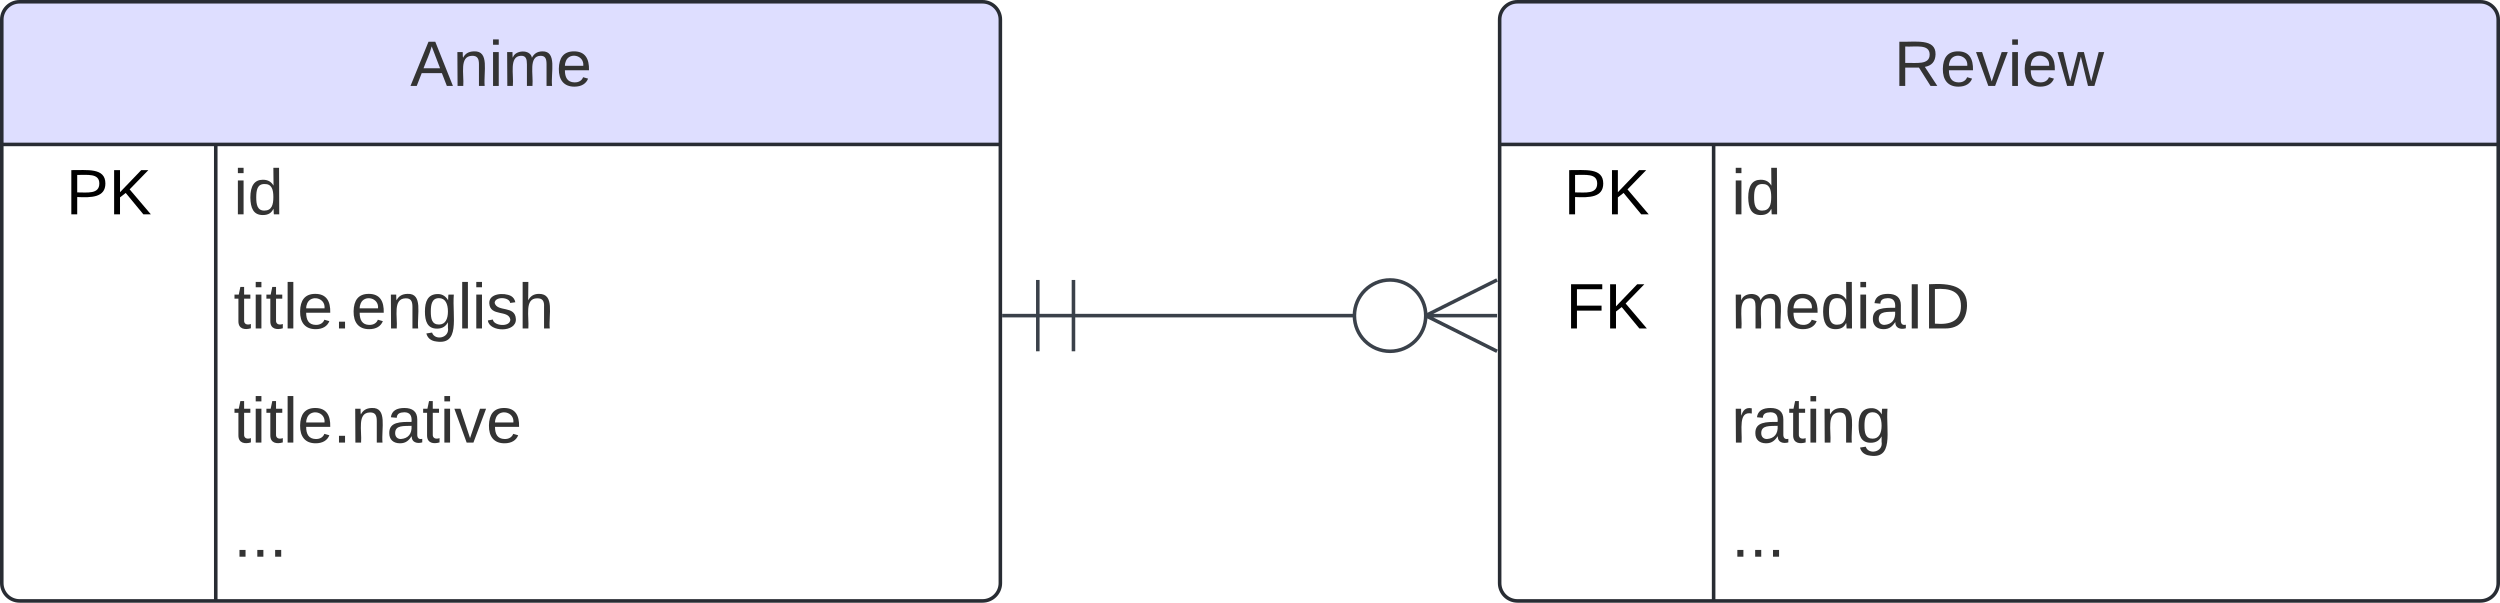
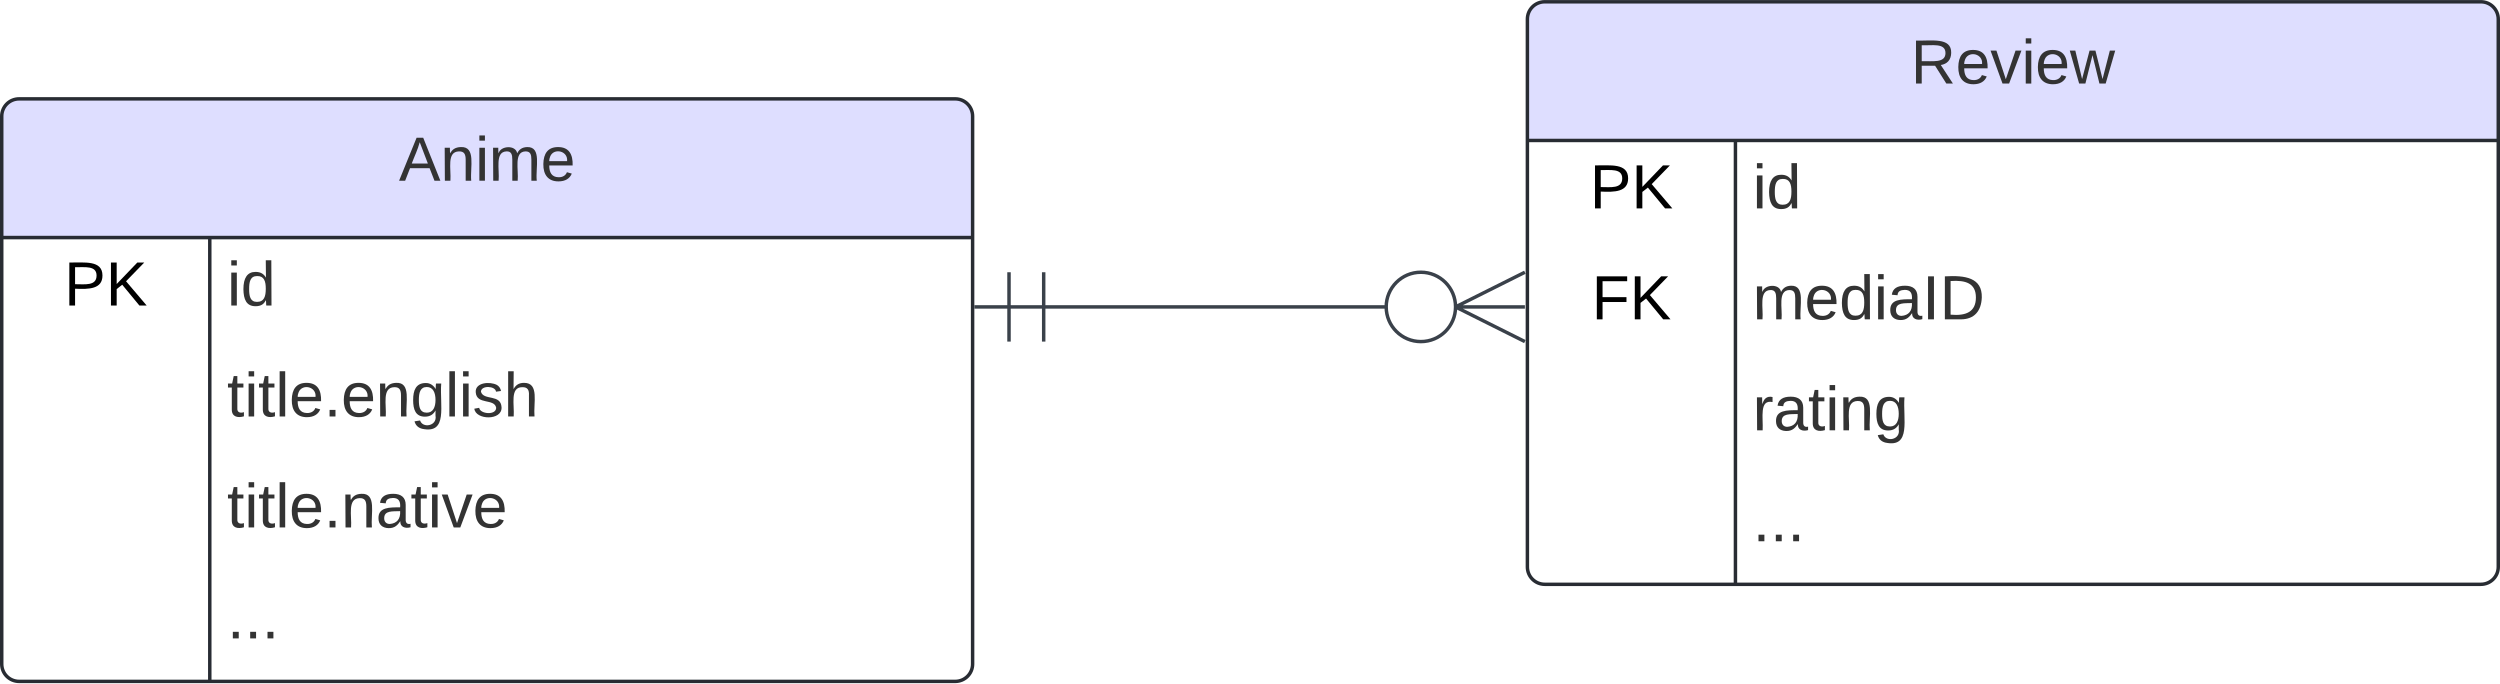
- <svg xmlns="http://www.w3.org/2000/svg" xmlns:ns1="lucid" xmlns:xlink="http://www.w3.org/1999/xlink" width="701" height="169">
-   <g transform="translate(1320.5 240.5)" ns1:page-tab-id="0_0">
+ <svg xmlns="http://www.w3.org/2000/svg" xmlns:ns1="lucid" xmlns:xlink="http://www.w3.org/1999/xlink" width="721" height="197.01">
+   <g transform="translate(1320.5 268.5143)" ns1:page-tab-id="0_0">
    <path d="M-1500-500h1000V0h-1000z" fill="#fff" />
    <path d="M-1320-235a5 5 0 0 1 5-5h270a5 5 0 0 1 5 5v158a5 5 0 0 1-5 5h-270a5 5 0 0 1-5-5z" fill="#fff" />
    <path d="M-1320-200v-35a5 5 0 0 1 5-5h270a5 5 0 0 1 5 5v35" fill="#dedeff" />
    <path d="M-1320-235a5 5 0 0 1 5-5h270a5 5 0 0 1 5 5v158a5 5 0 0 1-5 5h-270a5 5 0 0 1-5-5zM-1320-200h280M-1260-200v128" stroke="#282c33" fill="none" />
    <use xlink:href="#a" transform="matrix(1,0,0,1,-1310,-240) translate(104.55 23.6)" />
    <use xlink:href="#b" transform="matrix(1,0,0,1,-1315,-197.5) translate(13 17.1)" />
    <use xlink:href="#c" transform="matrix(1,0,0,1,-1255,-197.5) translate(0 17.1)" />
    <use xlink:href="#d" transform="matrix(1,0,0,1,-1255,-165.5) translate(0 17.1)" />
    <use xlink:href="#e" transform="matrix(1,0,0,1,-1255,-133.5) translate(0 17.1)" />
    <use xlink:href="#f" transform="matrix(1,0,0,1,-1255,-101.5) translate(0 17.1)" />
-     <path d="M-900-235a5 5 0 0 1 5-5h270a5 5 0 0 1 5 5v158a5 5 0 0 1-5 5h-270a5 5 0 0 1-5-5z" fill="#fff" />
-     <path d="M-900-200v-35a5 5 0 0 1 5-5h270a5 5 0 0 1 5 5v35" fill="#dedeff" />
-     <path d="M-900-235a5 5 0 0 1 5-5h270a5 5 0 0 1 5 5v158a5 5 0 0 1-5 5h-270a5 5 0 0 1-5-5zM-900-200h280M-840-200v128" stroke="#282c33" fill="none" />
-     <use xlink:href="#g" transform="matrix(1,0,0,1,-890,-240) translate(100.575 23.6)" />
-     <use xlink:href="#b" transform="matrix(1,0,0,1,-895,-197.5) translate(13 17.1)" />
-     <use xlink:href="#c" transform="matrix(1,0,0,1,-835,-197.5) translate(0 17.1)" />
-     <use xlink:href="#h" transform="matrix(1,0,0,1,-895,-165.5) translate(13.525 17.1)" />
-     <use xlink:href="#i" transform="matrix(1,0,0,1,-835,-165.5) translate(0 17.1)" />
-     <use xlink:href="#j" transform="matrix(1,0,0,1,-835,-133.5) translate(0 17.1)" />
-     <use xlink:href="#f" transform="matrix(1,0,0,1,-835,-101.5) translate(0 17.1)" />
-     <path d="M-1019.5-152h79M-1039.5-152h20m-10 10v-20m10 20v-20" stroke="#3a414a" fill="none" />
-     <path d="M-900.72-152h-20m20-10l-20 10m20 10l-20-10m0 0c0 5.54-4.48 10-10 10-5.53 0-10-4.46-10-10 0-5.5 4.47-10 10-10 5.52 0 10 4.5 10 10z" stroke="#3a414a" fill="#fff" />
+     <path d="M-880-263a5 5 0 0 1 5-5h270a5 5 0 0 1 5 5v158a5 5 0 0 1-5 5h-270a5 5 0 0 1-5-5z" fill="#fff" />
+     <path d="M-880-228v-35a5 5 0 0 1 5-5h270a5 5 0 0 1 5 5v35" fill="#dedeff" />
+     <path d="M-880-263a5 5 0 0 1 5-5h270a5 5 0 0 1 5 5v158a5 5 0 0 1-5 5h-270a5 5 0 0 1-5-5zM-880-228h280M-820-228v128" stroke="#282c33" fill="none" />
+     <use xlink:href="#g" transform="matrix(1,0,0,1,-870,-268.0143) translate(100.575 23.6)" />
+     <use xlink:href="#b" transform="matrix(1,0,0,1,-875,-225.5143) translate(13 17.1)" />
+     <use xlink:href="#c" transform="matrix(1,0,0,1,-815,-225.5143) translate(0 17.1)" />
+     <use xlink:href="#h" transform="matrix(1,0,0,1,-875,-193.5143) translate(13.525 17.1)" />
+     <use xlink:href="#i" transform="matrix(1,0,0,1,-815,-193.5143) translate(0 17.1)" />
+     <use xlink:href="#j" transform="matrix(1,0,0,1,-815,-161.5143) translate(0 17.1)" />
+     <use xlink:href="#f" transform="matrix(1,0,0,1,-815,-129.5143) translate(0 17.1)" />
+     <path d="M-1019.5-180h99M-1039.5-180h20m-10 10v-20m10 20v-20" stroke="#3a414a" fill="none" />
+     <path d="M-880.72-180h-20m20-10l-20 10m20 10l-20-10m0 0c0 5.52-4.48 10-10 10-5.53 0-10-4.48-10-10s4.47-10 10-10c5.52 0 10 4.48 10 10z" stroke="#3a414a" fill="#fff" />
    <defs>
      <path fill="#333" d="M205 0l-28-72H64L36 0H1l101-248h38L239 0h-34zm-38-99l-47-123c-12 45-31 82-46 123h93" id="k" />
      <path fill="#333" d="M117-194c89-4 53 116 60 194h-32v-121c0-31-8-49-39-48C34-167 62-67 57 0H25l-1-190h30c1 10-1 24 2 32 11-22 29-35 61-36" id="l" />
      <path fill="#333" d="M24-231v-30h32v30H24zM24 0v-190h32V0H24" id="m" />
      <path fill="#333" d="M210-169c-67 3-38 105-44 169h-31v-121c0-29-5-50-35-48C34-165 62-65 56 0H25l-1-190h30c1 10-1 24 2 32 10-44 99-50 107 0 11-21 27-35 58-36 85-2 47 119 55 194h-31v-121c0-29-5-49-35-48" id="n" />
      <path fill="#333" d="M100-194c63 0 86 42 84 106H49c0 40 14 67 53 68 26 1 43-12 49-29l28 8c-11 28-37 45-77 45C44 4 14-33 15-96c1-61 26-98 85-98zm52 81c6-60-76-77-97-28-3 7-6 17-6 28h103" id="o" />
      <g id="a">
        <use transform="matrix(0.05,0,0,0.05,0,0)" xlink:href="#k" />
        <use transform="matrix(0.05,0,0,0.05,12,0)" xlink:href="#l" />
        <use transform="matrix(0.05,0,0,0.05,22,0)" xlink:href="#m" />
        <use transform="matrix(0.05,0,0,0.05,25.95,0)" xlink:href="#n" />
        <use transform="matrix(0.05,0,0,0.05,40.9,0)" xlink:href="#o" />
      </g>
      <path d="M30-248c87 1 191-15 191 75 0 78-77 80-158 76V0H30v-248zm33 125c57 0 124 11 124-50 0-59-68-47-124-48v98" id="p" />
      <path d="M194 0L95-120 63-95V0H30v-248h33v124l119-124h40L117-140 236 0h-42" id="q" />
      <g id="b">
        <use transform="matrix(0.05,0,0,0.05,0,0)" xlink:href="#p" />
        <use transform="matrix(0.05,0,0,0.05,12,0)" xlink:href="#q" />
      </g>
      <path fill="#333" d="M85-194c31 0 48 13 60 33l-1-100h32l1 261h-30c-2-10 0-23-3-31C134-8 116 4 85 4 32 4 16-35 15-94c0-66 23-100 70-100zm9 24c-40 0-46 34-46 75 0 40 6 74 45 74 42 0 51-32 51-76 0-42-9-74-50-73" id="r" />
      <g id="c">
        <use transform="matrix(0.05,0,0,0.05,0,0)" xlink:href="#m" />
        <use transform="matrix(0.05,0,0,0.05,3.95,0)" xlink:href="#r" />
      </g>
      <path fill="#333" d="M59-47c-2 24 18 29 38 22v24C64 9 27 4 27-40v-127H5v-23h24l9-43h21v43h35v23H59v120" id="s" />
      <path fill="#333" d="M24 0v-261h32V0H24" id="t" />
      <path fill="#333" d="M33 0v-38h34V0H33" id="u" />
      <path fill="#333" d="M177-190C167-65 218 103 67 71c-23-6-38-20-44-43l32-5c15 47 100 32 89-28v-30C133-14 115 1 83 1 29 1 15-40 15-95c0-56 16-97 71-98 29-1 48 16 59 35 1-10 0-23 2-32h30zM94-22c36 0 50-32 50-73 0-42-14-75-50-75-39 0-46 34-46 75s6 73 46 73" id="v" />
      <path fill="#333" d="M135-143c-3-34-86-38-87 0 15 53 115 12 119 90S17 21 10-45l28-5c4 36 97 45 98 0-10-56-113-15-118-90-4-57 82-63 122-42 12 7 21 19 24 35" id="w" />
      <path fill="#333" d="M106-169C34-169 62-67 57 0H25v-261h32l-1 103c12-21 28-36 61-36 89 0 53 116 60 194h-32v-121c2-32-8-49-39-48" id="x" />
      <g id="d">
        <use transform="matrix(0.05,0,0,0.05,0,0)" xlink:href="#s" />
        <use transform="matrix(0.05,0,0,0.05,5,0)" xlink:href="#m" />
        <use transform="matrix(0.05,0,0,0.05,8.95,0)" xlink:href="#s" />
        <use transform="matrix(0.05,0,0,0.05,13.95,0)" xlink:href="#t" />
        <use transform="matrix(0.05,0,0,0.05,17.9,0)" xlink:href="#o" />
        <use transform="matrix(0.05,0,0,0.05,27.9,0)" xlink:href="#u" />
        <use transform="matrix(0.05,0,0,0.05,32.9,0)" xlink:href="#o" />
        <use transform="matrix(0.05,0,0,0.05,42.9,0)" xlink:href="#l" />
        <use transform="matrix(0.05,0,0,0.05,52.9,0)" xlink:href="#v" />
        <use transform="matrix(0.05,0,0,0.05,62.9,0)" xlink:href="#t" />
        <use transform="matrix(0.05,0,0,0.05,66.85,0)" xlink:href="#m" />
        <use transform="matrix(0.05,0,0,0.05,70.8,0)" xlink:href="#w" />
        <use transform="matrix(0.05,0,0,0.05,79.8,0)" xlink:href="#x" />
      </g>
      <path fill="#333" d="M141-36C126-15 110 5 73 4 37 3 15-17 15-53c-1-64 63-63 125-63 3-35-9-54-41-54-24 1-41 7-42 31l-33-3c5-37 33-52 76-52 45 0 72 20 72 64v82c-1 20 7 32 28 27v20c-31 9-61-2-59-35zM48-53c0 20 12 33 32 33 41-3 63-29 60-74-43 2-92-5-92 41" id="y" />
      <path fill="#333" d="M108 0H70L1-190h34L89-25l56-165h34" id="z" />
      <g id="e">
        <use transform="matrix(0.05,0,0,0.05,0,0)" xlink:href="#s" />
        <use transform="matrix(0.05,0,0,0.05,5,0)" xlink:href="#m" />
        <use transform="matrix(0.05,0,0,0.05,8.95,0)" xlink:href="#s" />
        <use transform="matrix(0.05,0,0,0.05,13.95,0)" xlink:href="#t" />
        <use transform="matrix(0.05,0,0,0.05,17.9,0)" xlink:href="#o" />
        <use transform="matrix(0.05,0,0,0.05,27.9,0)" xlink:href="#u" />
        <use transform="matrix(0.05,0,0,0.05,32.9,0)" xlink:href="#l" />
        <use transform="matrix(0.05,0,0,0.05,42.9,0)" xlink:href="#y" />
        <use transform="matrix(0.05,0,0,0.05,52.9,0)" xlink:href="#s" />
        <use transform="matrix(0.05,0,0,0.05,57.9,0)" xlink:href="#m" />
        <use transform="matrix(0.05,0,0,0.05,61.85,0)" xlink:href="#z" />
        <use transform="matrix(0.05,0,0,0.05,70.85,0)" xlink:href="#o" />
      </g>
      <g id="f">
        <use transform="matrix(0.05,0,0,0.05,0,0)" xlink:href="#u" />
        <use transform="matrix(0.05,0,0,0.05,5,0)" xlink:href="#u" />
        <use transform="matrix(0.05,0,0,0.05,10,0)" xlink:href="#u" />
      </g>
      <path fill="#333" d="M233-177c-1 41-23 64-60 70L243 0h-38l-65-103H63V0H30v-248c88 3 205-21 203 71zM63-129c60-2 137 13 137-47 0-61-80-42-137-45v92" id="A" />
      <path fill="#333" d="M206 0h-36l-40-164L89 0H53L-1-190h32L70-26l43-164h34l41 164 42-164h31" id="B" />
      <g id="g">
        <use transform="matrix(0.05,0,0,0.05,0,0)" xlink:href="#A" />
        <use transform="matrix(0.05,0,0,0.05,12.95,0)" xlink:href="#o" />
        <use transform="matrix(0.05,0,0,0.05,22.95,0)" xlink:href="#z" />
        <use transform="matrix(0.05,0,0,0.05,31.95,0)" xlink:href="#m" />
        <use transform="matrix(0.05,0,0,0.05,35.9,0)" xlink:href="#o" />
        <use transform="matrix(0.05,0,0,0.05,45.9,0)" xlink:href="#B" />
      </g>
      <path d="M63-220v92h138v28H63V0H30v-248h175v28H63" id="C" />
      <g id="h">
        <use transform="matrix(0.05,0,0,0.05,0,0)" xlink:href="#C" />
        <use transform="matrix(0.05,0,0,0.05,10.95,0)" xlink:href="#q" />
      </g>
      <path fill="#333" d="M33 0v-248h34V0H33" id="D" />
      <path fill="#333" d="M30-248c118-7 216 8 213 122C240-48 200 0 122 0H30v-248zM63-27c89 8 146-16 146-99s-60-101-146-95v194" id="E" />
      <g id="i">
        <use transform="matrix(0.05,0,0,0.05,0,0)" xlink:href="#n" />
        <use transform="matrix(0.05,0,0,0.05,14.95,0)" xlink:href="#o" />
        <use transform="matrix(0.05,0,0,0.05,24.95,0)" xlink:href="#r" />
        <use transform="matrix(0.05,0,0,0.05,34.95,0)" xlink:href="#m" />
        <use transform="matrix(0.05,0,0,0.05,38.9,0)" xlink:href="#y" />
        <use transform="matrix(0.05,0,0,0.05,48.9,0)" xlink:href="#D" />
        <use transform="matrix(0.05,0,0,0.05,53.9,0)" xlink:href="#E" />
      </g>
      <path fill="#333" d="M114-163C36-179 61-72 57 0H25l-1-190h30c1 12-1 29 2 39 6-27 23-49 58-41v29" id="F" />
      <g id="j">
        <use transform="matrix(0.05,0,0,0.05,0,0)" xlink:href="#F" />
        <use transform="matrix(0.05,0,0,0.05,5.95,0)" xlink:href="#y" />
        <use transform="matrix(0.05,0,0,0.05,15.95,0)" xlink:href="#s" />
        <use transform="matrix(0.05,0,0,0.05,20.95,0)" xlink:href="#m" />
        <use transform="matrix(0.05,0,0,0.05,24.9,0)" xlink:href="#l" />
        <use transform="matrix(0.05,0,0,0.05,34.9,0)" xlink:href="#v" />
      </g>
    </defs>
  </g>
</svg>
